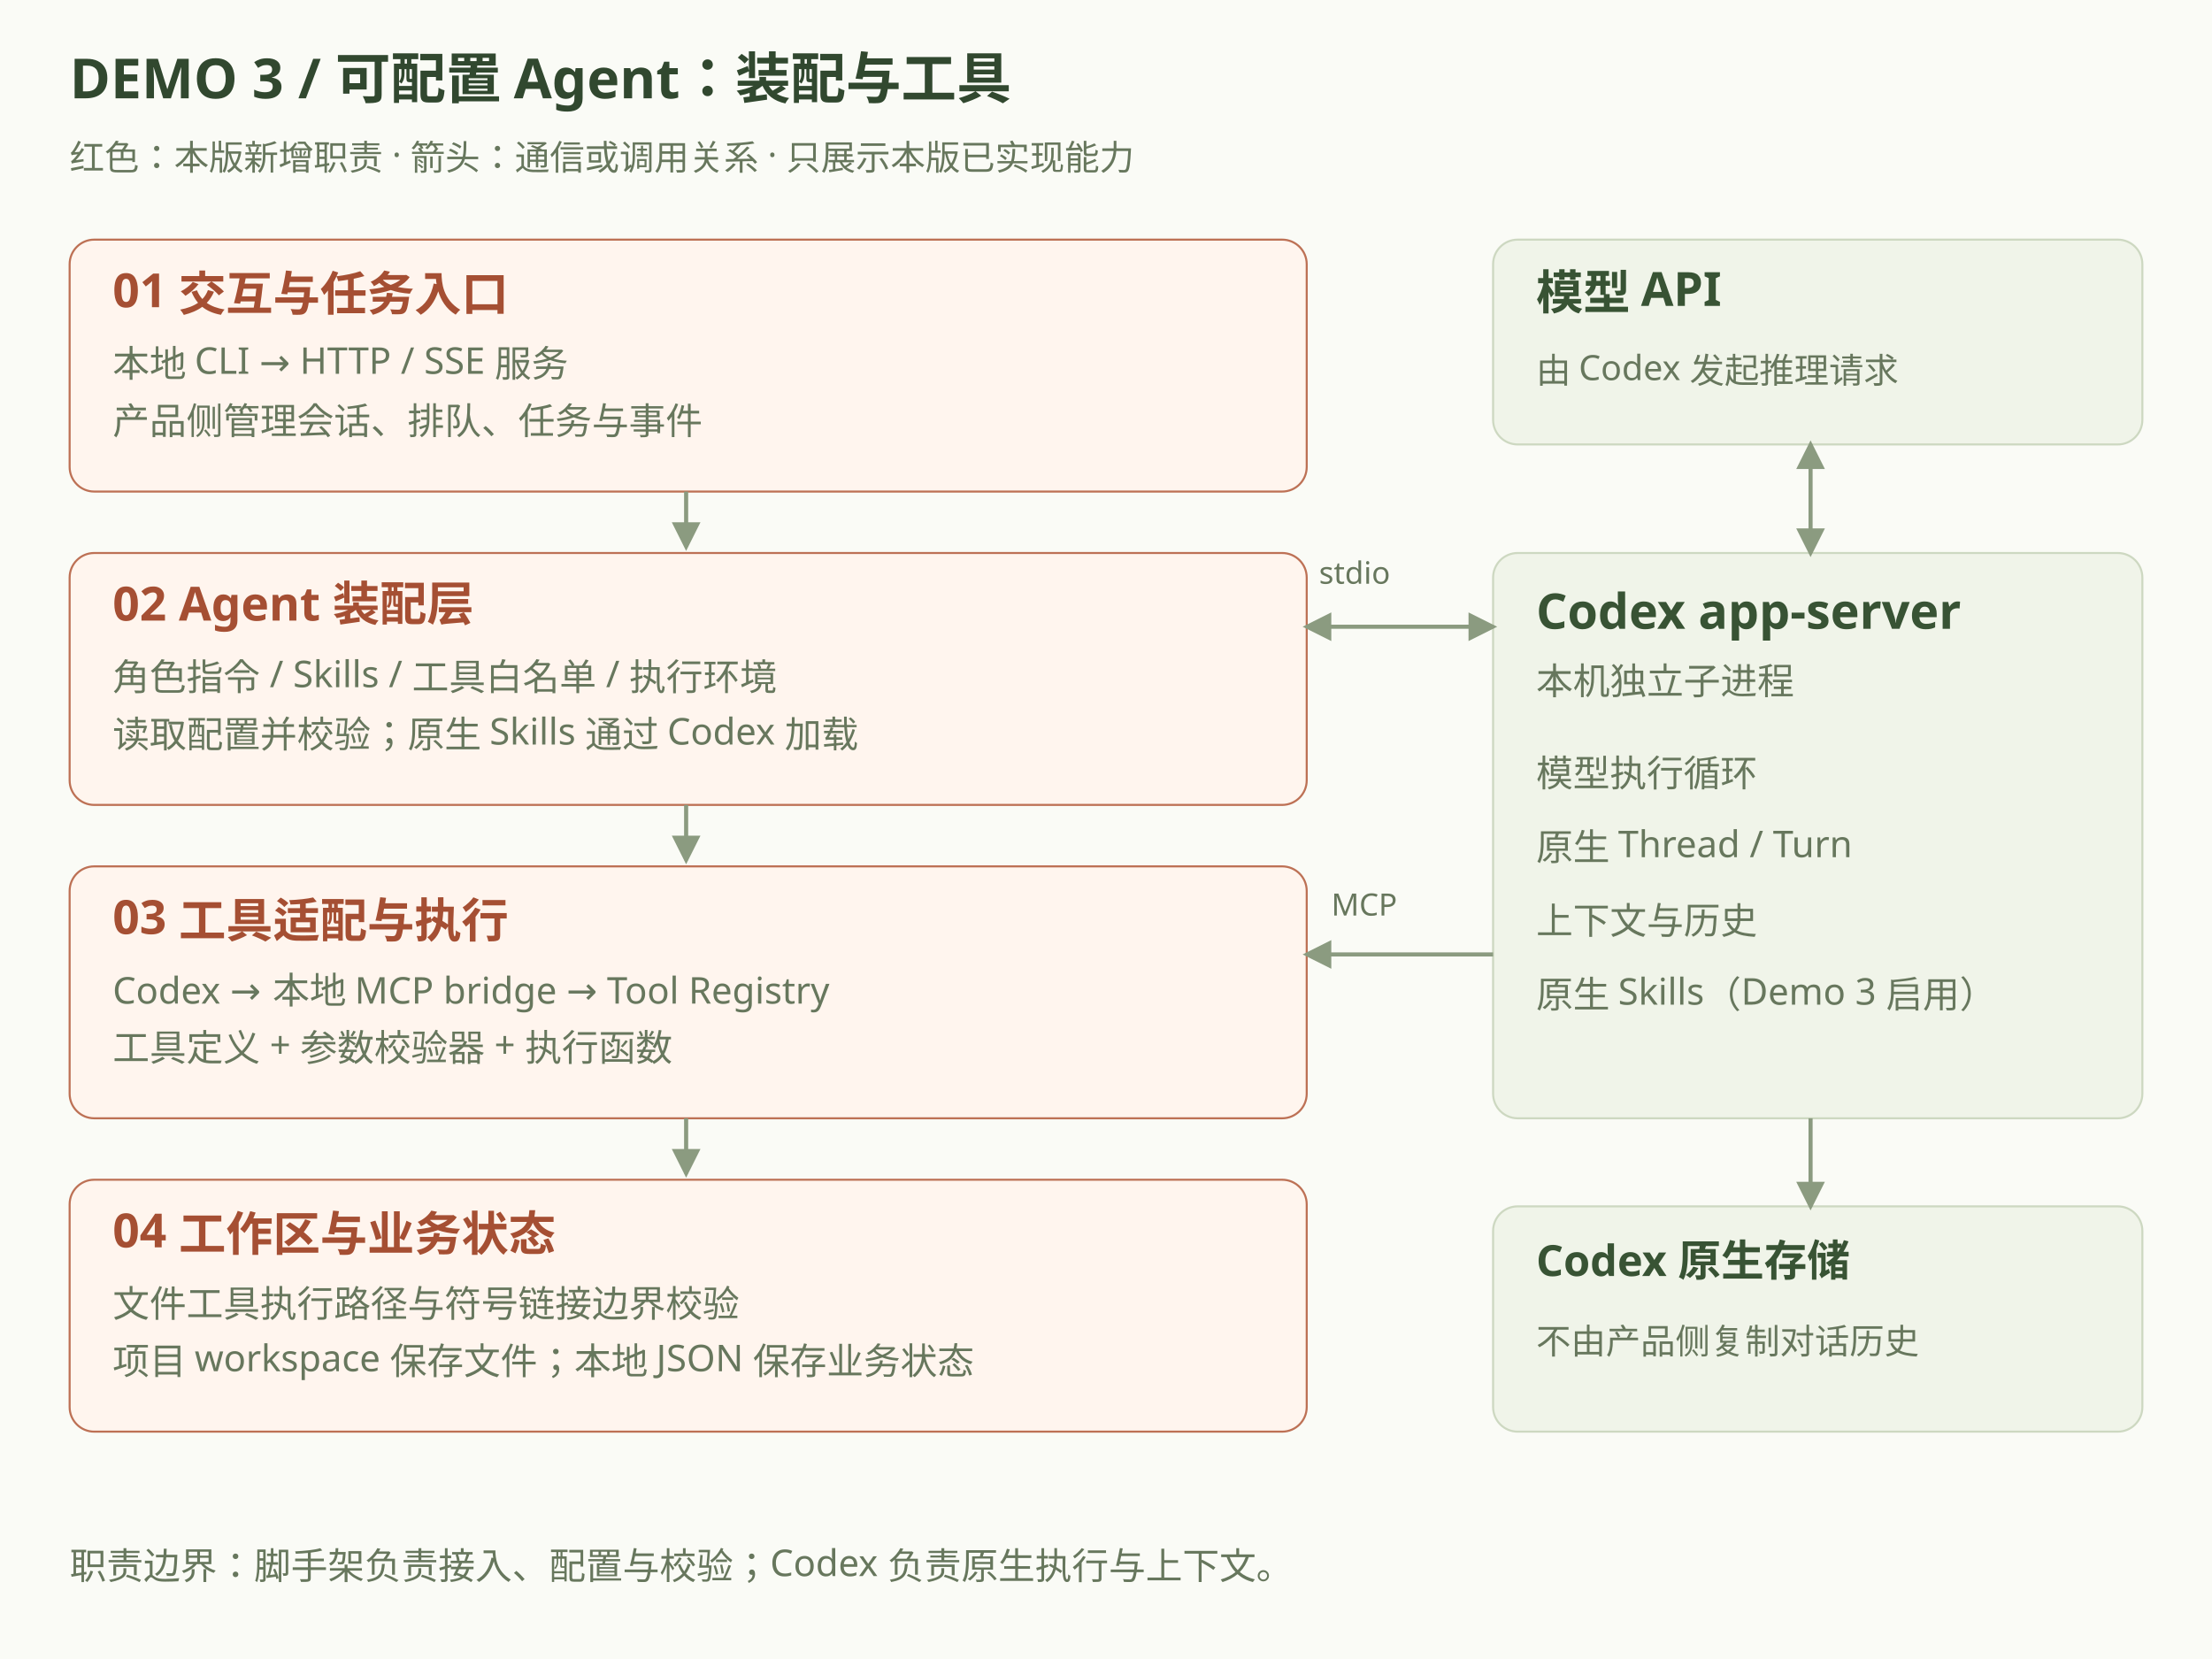
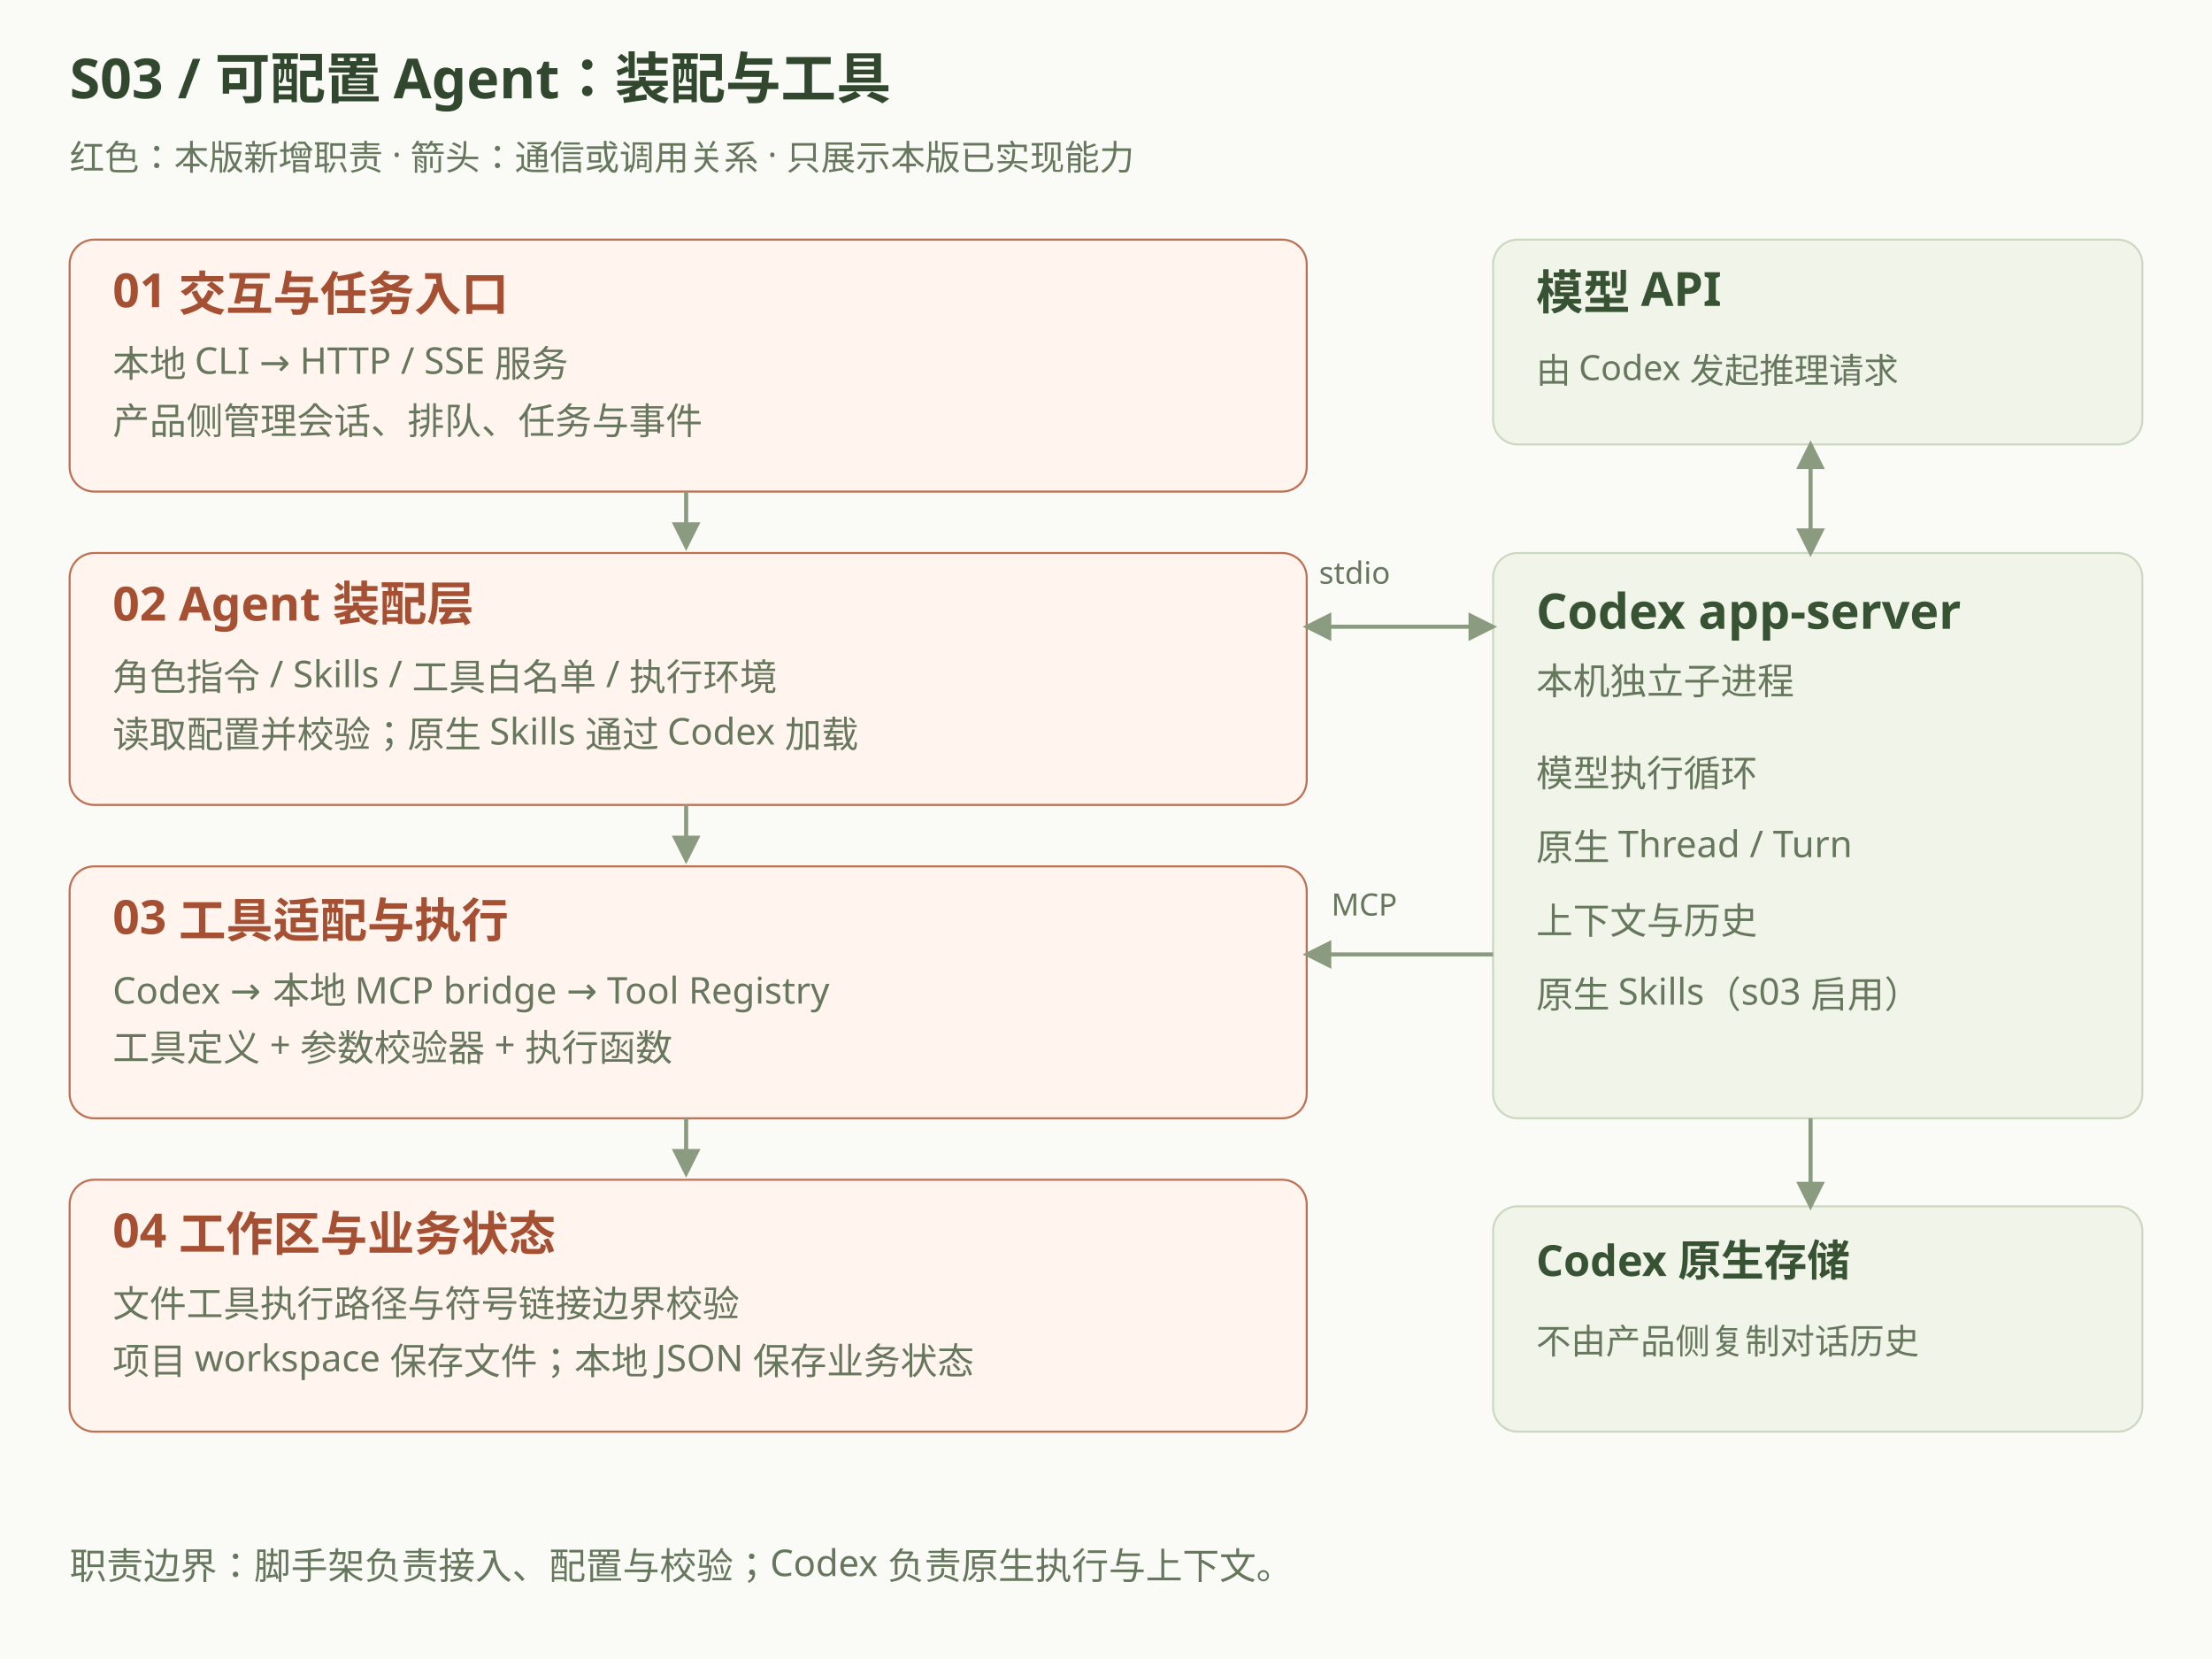
<svg xmlns="http://www.w3.org/2000/svg" width="1080" height="810" viewBox="0 0 1080 810" role="img" aria-labelledby="title desc">
  <defs>
    <marker id="a" markerWidth="7" markerHeight="7" refX="6" refY="3.5" orient="auto-start-reverse">
      <path d="M0 0L7 3.5L0 7" fill="#8b9b80" />
    </marker>
  </defs>
  <rect width="1080" height="810" fill="#fafbf6" />
-   <text x="34" y="48" font-family="PingFang SC,Microsoft YaHei,sans-serif" font-size="27" fill="#31482f" font-weight="600">DEMO 3 / 可配置 Agent：装配与工具</text>
+   <text x="34" y="48" font-family="PingFang SC,Microsoft YaHei,sans-serif" font-size="27" fill="#31482f" font-weight="600">S03 / 可配置 Agent：装配与工具</text>
  <text x="34" y="83" font-family="PingFang SC,Microsoft YaHei,sans-serif" font-size="17" fill="#67775d" font-weight="400">红色：本版新增职责  ·  箭头：通信或调用关系  ·  只展示本版已实现能力</text>
  <rect x="34" y="117" width="604" height="123" rx="12" fill="#fff5ee" stroke="#bd7155" />
  <text x="55" y="150" font-family="PingFang SC,Microsoft YaHei,sans-serif" font-size="23" fill="#a54f33" font-weight="600">01  交互与任务入口</text>
  <text x="55" y="184" font-family="PingFang SC,Microsoft YaHei,sans-serif" font-size="18" fill="#67775d" font-weight="400">本地 CLI → HTTP / SSE 服务</text>
  <text x="55" y="212" font-family="PingFang SC,Microsoft YaHei,sans-serif" font-size="18" fill="#67775d" font-weight="400">产品侧管理会话、排队、任务与事件</text>
  <path d="M335 240L335 267" stroke="#8b9b80" stroke-width="2" marker-end="url(#a)" />
  <rect x="34" y="270" width="604" height="123" rx="12" fill="#fff5ee" stroke="#bd7155" />
  <text x="55" y="303" font-family="PingFang SC,Microsoft YaHei,sans-serif" font-size="23" fill="#a54f33" font-weight="600">02  Agent 装配层</text>
  <text x="55" y="337" font-family="PingFang SC,Microsoft YaHei,sans-serif" font-size="18" fill="#67775d" font-weight="400">角色指令 / Skills / 工具白名单 / 执行环境</text>
  <text x="55" y="365" font-family="PingFang SC,Microsoft YaHei,sans-serif" font-size="18" fill="#67775d" font-weight="400">读取配置并校验；原生 Skills 通过 Codex 加载</text>
  <path d="M335 393L335 420" stroke="#8b9b80" stroke-width="2" marker-end="url(#a)" />
  <rect x="34" y="423" width="604" height="123" rx="12" fill="#fff5ee" stroke="#bd7155" />
  <text x="55" y="456" font-family="PingFang SC,Microsoft YaHei,sans-serif" font-size="23" fill="#a54f33" font-weight="600">03  工具适配与执行</text>
  <text x="55" y="490" font-family="PingFang SC,Microsoft YaHei,sans-serif" font-size="18" fill="#67775d" font-weight="400">Codex → 本地 MCP bridge → Tool Registry</text>
  <text x="55" y="518" font-family="PingFang SC,Microsoft YaHei,sans-serif" font-size="18" fill="#67775d" font-weight="400">工具定义 + 参数校验器 + 执行函数</text>
  <path d="M335 546L335 573" stroke="#8b9b80" stroke-width="2" marker-end="url(#a)" />
  <rect x="34" y="576" width="604" height="123" rx="12" fill="#fff5ee" stroke="#bd7155" />
  <text x="55" y="609" font-family="PingFang SC,Microsoft YaHei,sans-serif" font-size="23" fill="#a54f33" font-weight="600">04  工作区与业务状态</text>
  <text x="55" y="643" font-family="PingFang SC,Microsoft YaHei,sans-serif" font-size="18" fill="#67775d" font-weight="400">文件工具执行路径与符号链接边界校验</text>
  <text x="55" y="671" font-family="PingFang SC,Microsoft YaHei,sans-serif" font-size="18" fill="#67775d" font-weight="400">项目 workspace 保存文件；本地 JSON 保存业务状态</text>
  <rect x="729" y="117" width="317" height="100" rx="12" fill="#f0f4e9" stroke="#cdd8c1" />
  <text x="750" y="151" font-family="PingFang SC,Microsoft YaHei,sans-serif" font-size="23" fill="#385334" font-weight="600">模型 API</text>
  <text x="750" y="187" font-family="PingFang SC,Microsoft YaHei,sans-serif" font-size="17" fill="#67775d" font-weight="400">由 Codex 发起推理请求</text>
  <rect x="729" y="270" width="317" height="276" rx="12" fill="#f0f4e9" stroke="#cdd8c1" />
  <text x="750" y="307" font-family="PingFang SC,Microsoft YaHei,sans-serif" font-size="24" fill="#385334" font-weight="600">Codex app-server</text>
  <text x="750" y="339" font-family="PingFang SC,Microsoft YaHei,sans-serif" font-size="18" fill="#67775d" font-weight="400">本机独立子进程</text>
  <text x="750" y="384" font-family="PingFang SC,Microsoft YaHei,sans-serif" font-size="18" fill="#67775d" font-weight="400">模型执行循环</text>
  <text x="750" y="420" font-family="PingFang SC,Microsoft YaHei,sans-serif" font-size="18" fill="#67775d" font-weight="400">原生 Thread / Turn</text>
  <text x="750" y="456" font-family="PingFang SC,Microsoft YaHei,sans-serif" font-size="18" fill="#67775d" font-weight="400">上下文与历史</text>
-   <text x="750" y="492" font-family="PingFang SC,Microsoft YaHei,sans-serif" font-size="18" fill="#67775d" font-weight="400">原生 Skills（Demo 3 启用）</text>
+   <text x="750" y="492" font-family="PingFang SC,Microsoft YaHei,sans-serif" font-size="18" fill="#67775d" font-weight="400">原生 Skills（s03 启用）</text>
  <path d="M884 270L884 217" stroke="#8b9b80" stroke-width="2" marker-end="url(#a)" marker-start="url(#a)" />
  <path d="M638 306L729 306" stroke="#8b9b80" stroke-width="2" marker-end="url(#a)" marker-start="url(#a)" />
  <text x="644" y="285" font-family="PingFang SC,Microsoft YaHei,sans-serif" font-size="15" fill="#67775d" font-weight="400">stdio</text>
  <path d="M729 466L638 466" stroke="#8b9b80" stroke-width="2" marker-end="url(#a)" />
  <text x="650" y="447" font-family="PingFang SC,Microsoft YaHei,sans-serif" font-size="15" fill="#67775d" font-weight="400">MCP</text>
  <rect x="729" y="589" width="317" height="110" rx="12" fill="#f0f4e9" stroke="#cdd8c1" />
  <text x="750" y="623" font-family="PingFang SC,Microsoft YaHei,sans-serif" font-size="21" fill="#385334" font-weight="600">Codex 原生存储</text>
  <text x="750" y="661" font-family="PingFang SC,Microsoft YaHei,sans-serif" font-size="17" fill="#67775d" font-weight="400">不由产品侧复制对话历史</text>
  <path d="M884 546L884 589" stroke="#8b9b80" stroke-width="2" marker-end="url(#a)" />
  <text x="34" y="771" font-family="PingFang SC,Microsoft YaHei,sans-serif" font-size="18" fill="#67775d" font-weight="400">职责边界：脚手架负责接入、配置与校验；Codex 负责原生执行与上下文。</text>
</svg>
